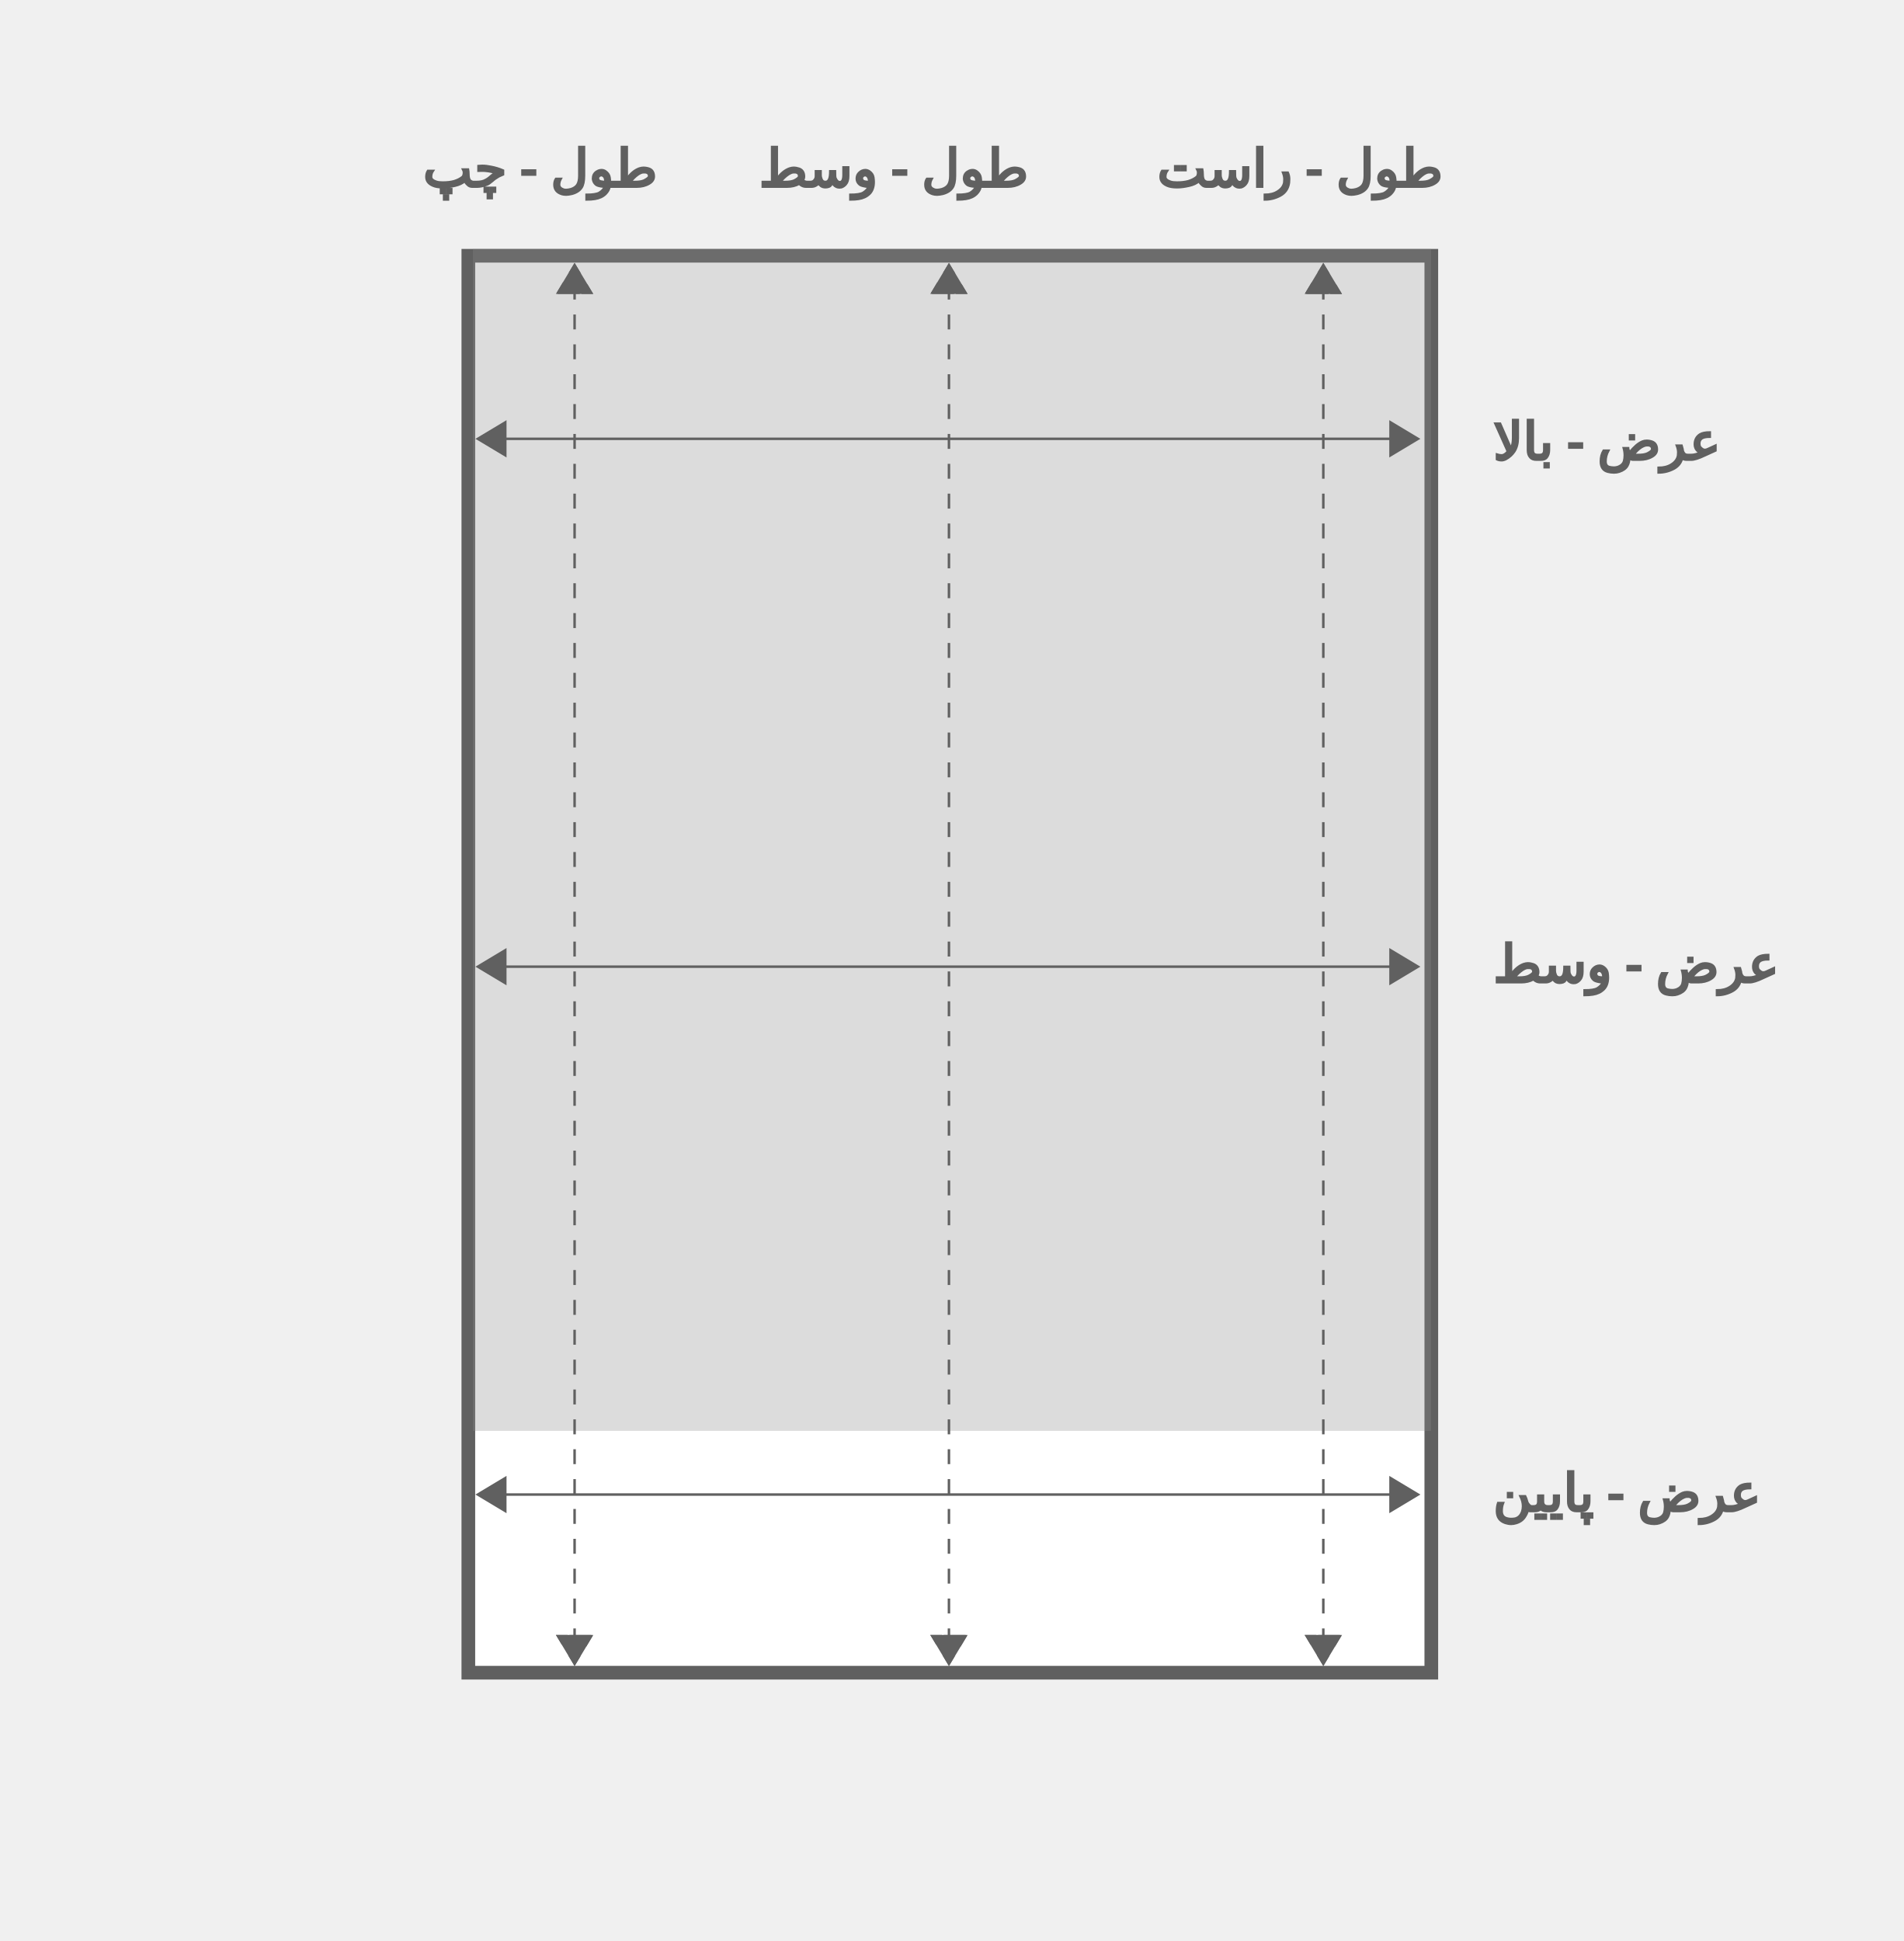
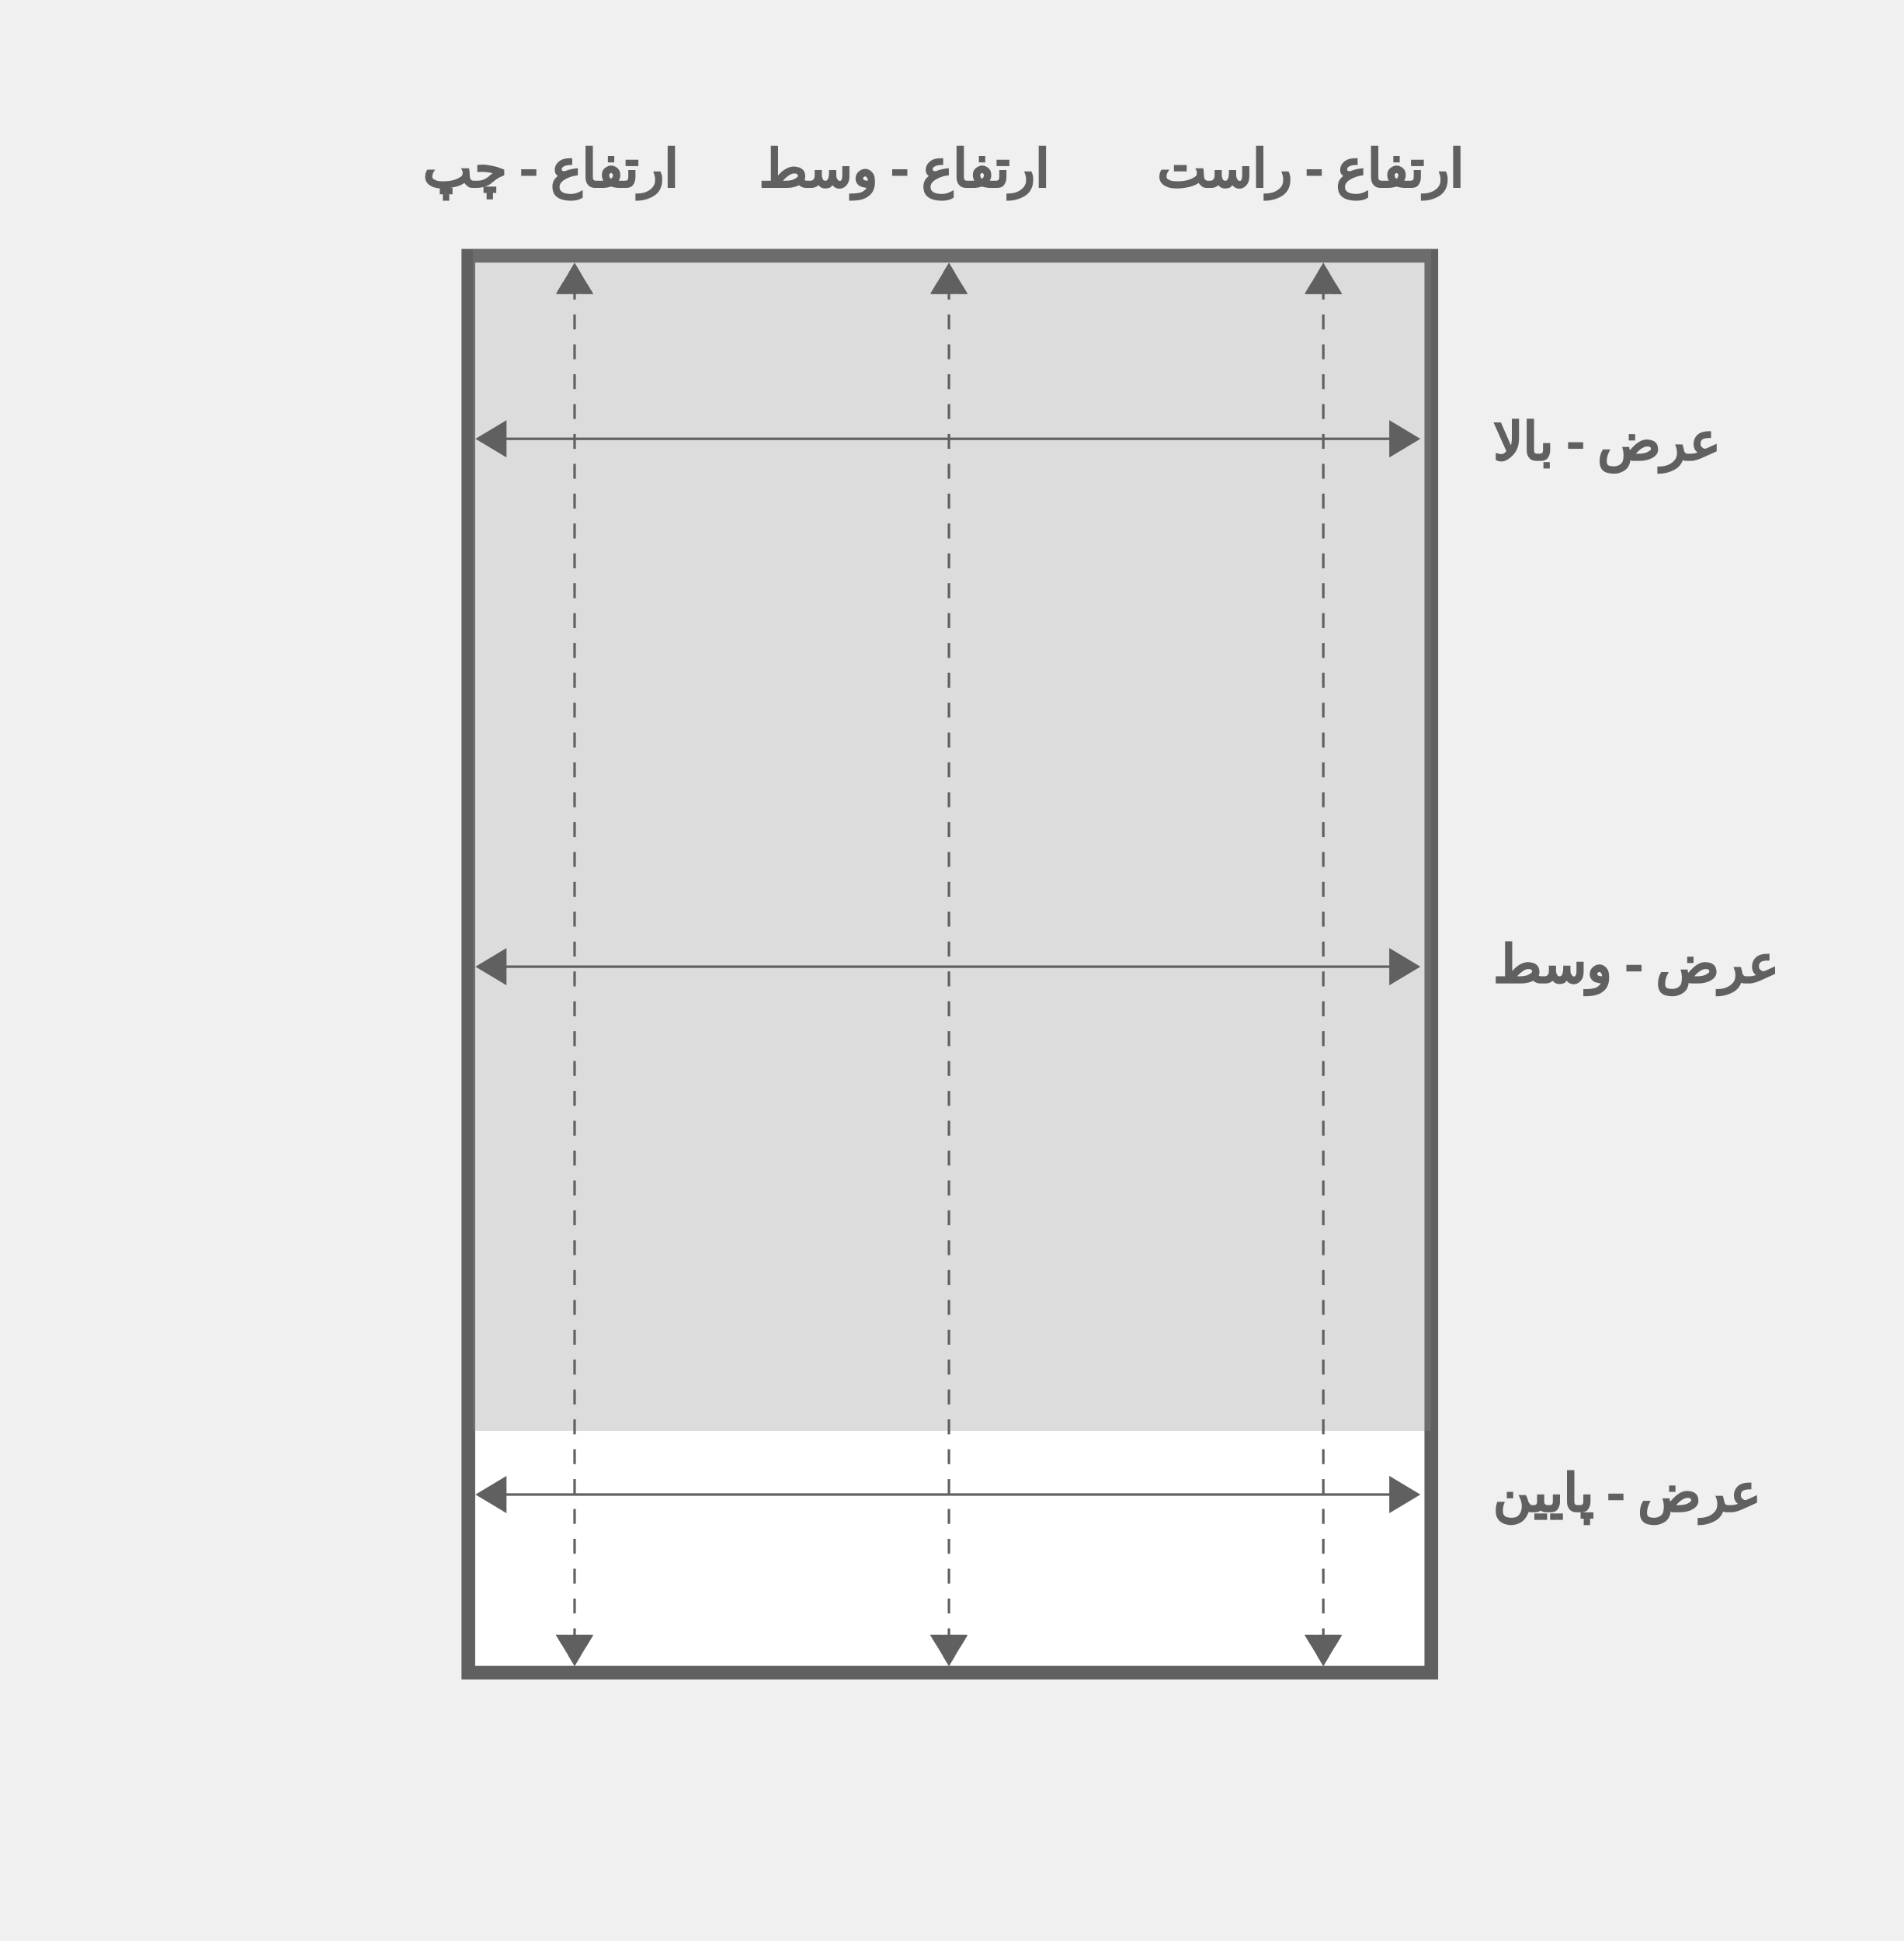
<svg xmlns="http://www.w3.org/2000/svg" width="153" height="156" viewBox="0 0 153 156">
  <defs>
    <style>
	@font-face {
    font-family: "proximanova-nova";

    src: url('http://doopsalta2.com/Fonts/proxima-nova-three.woff2') format('woff2'),
        url('http://doopsalta2.com/Fonts/proxima-nova-three.woff') format('woff'),
        url('http://doopsalta2.com/Fonts/proxima-nova-three.otf') format('opentype');
    font-style: normal;
	}
	
      .cls-1, .cls-4, .cls-7 {
        fill: none;
      }

      .cls-2 {
        fill: #fff;
        stroke-width: 1.1px;
      }

      .cls-2, .cls-4, .cls-6, .cls-7 {
        stroke: #606060;
      }

      .cls-3 {
        fill: rgba(138,138,138,0.3);
      }

      .cls-4, .cls-6, .cls-7 {
        stroke-width: 0.2px;
      }

      .cls-4 {
        stroke-dasharray: 1.2 1.2;
      }

      .cls-5, .cls-6, .cls-8 {
        fill: #606060;
      }

      .cls-5 {
        stroke-dasharray: 1 1;
      }

      .cls-6 {
        font-size: 4.2px;
        font-family:'proximanova-nova',sans-serif;
        font-weight: 200;
      }

      .cls-10, .cls-9 {
        stroke: none;
      }

      .cls-10 {
        fill: #606060;
      }
    </style>
  </defs>
  <g id="Group_85" data-name="Group 85" transform="translate(257.762 -115.937)">
    <rect id="Rectangle_59" data-name="Rectangle 59" class="cls-1" width="153" height="156" transform="translate(-257.762 115.937)" />
    <g id="Rectangle_57" data-name="Rectangle 57" class="cls-2" transform="translate(-220.677 135.942)">
      <rect class="cls-9" width="78.485" height="114.982" />
      <rect class="cls-1" x="0.55" y="0.55" width="77.385" height="113.882" />
    </g>
    <rect id="Rectangle_60" data-name="Rectangle 60" class="cls-3" width="77" height="95" transform="translate(-219.762 135.937)" />
    <g id="Group_77" data-name="Group 77">
      <g id="Group_73" data-name="Group 73" transform="translate(-210.088 137.038) rotate(90)">
        <line id="Line_7" data-name="Line 7" class="cls-4" x2="109.527" transform="translate(1.775 1.5)" />
        <g id="Polygon_1" data-name="Polygon 1" class="cls-5" transform="translate(112.802 0) rotate(90)">
          <path class="cls-9" d="M1.5,0,3,2.5H0Z" />
          <path class="cls-10" d="M 0.558 1.57 L 0.915 1.785 L 0.915 1.7 L 1.915 1.7 L 1.915 2.083 L 2.529 1.715 C 2.529 1.715 2.78 2.133 2.915 2.359 L 2.915 2.359 L 3 2.5 L 2.067 2.5 L 1.915 2.247 L 1.915 2.5 C 1.915 2.5 1.066 2.5 0.933 2.5 L 0.164 2.5 L 0.043 2.428 C 0.043 2.428 0.172 2.213 0.301 1.999 L 0.301 1.999 C 0.302 1.997 0.302 1.996 0.303 1.994 L 0.304 1.993 C 0.305 1.992 0.305 1.992 0.306 1.991 L 0.558 1.57 Z M 1.5 0 L 2.014 0.857 L 1.864 0.948 L 1.758 1.124 L 1.664 1.068 L 1.329 1.269 L 1.034 0.777 L 1.5 0 Z" />
        </g>
        <g id="Polygon_2" data-name="Polygon 2" class="cls-5" transform="translate(0.025 3) rotate(-90)">
          <path class="cls-9" d="M1.5,0,3,2.5H0Z" />
          <path class="cls-10" d="M 0.558 1.57 L 0.915 1.785 L 0.915 1.7 L 1.915 1.7 L 1.915 2.083 L 2.529 1.715 C 2.529 1.715 2.78 2.133 2.915 2.359 L 2.915 2.359 L 3 2.5 L 2.067 2.5 L 1.915 2.247 L 1.915 2.5 C 1.915 2.5 1.066 2.5 0.933 2.5 L 0.164 2.5 L 0.043 2.428 C 0.043 2.428 0.172 2.213 0.301 1.999 L 0.301 1.999 C 0.302 1.997 0.302 1.996 0.303 1.994 L 0.304 1.993 C 0.305 1.992 0.305 1.992 0.306 1.991 L 0.558 1.57 Z M 1.5 0 L 2.014 0.857 L 1.864 0.948 L 1.758 1.124 L 1.664 1.068 L 1.329 1.269 L 1.034 0.777 L 1.5 0 Z" />
        </g>
        <text id="Length_-_Left_" data-name="Length - Left " class="cls-6" transform="translate(-6.1 13.674) rotate(-90)">
-           <tspan x="0" y="0">طول - چپ</tspan>
+           <tspan x="0" y="0">ارتفاع - چپ</tspan>
        </text>
      </g>
      <g id="Group_75" data-name="Group 75" transform="translate(-180.005 137.038) rotate(90)">
        <line id="Line_7-2" data-name="Line 7" class="cls-4" x2="109.527" transform="translate(1.775 1.5)" />
        <g id="Polygon_1-2" data-name="Polygon 1" class="cls-5" transform="translate(112.802 0) rotate(90)">
          <path class="cls-9" d="M1.5,0,3,2.5H0Z" />
          <path class="cls-10" d="M 0.558 1.57 L 0.915 1.785 L 0.915 1.7 L 1.915 1.7 L 1.915 2.083 L 2.529 1.715 C 2.529 1.715 2.78 2.133 2.915 2.359 L 2.915 2.359 L 3 2.5 L 2.067 2.5 L 1.915 2.247 L 1.915 2.5 C 1.915 2.5 1.066 2.5 0.933 2.5 L 0.164 2.5 L 0.043 2.428 C 0.043 2.428 0.172 2.213 0.301 1.999 L 0.301 1.999 C 0.302 1.997 0.302 1.996 0.303 1.994 L 0.304 1.993 C 0.305 1.992 0.305 1.992 0.306 1.991 L 0.558 1.57 Z M 1.5 0 L 2.014 0.857 L 1.864 0.948 L 1.758 1.124 L 1.664 1.068 L 1.329 1.269 L 1.034 0.777 L 1.5 0 Z" />
        </g>
        <g id="Polygon_2-2" data-name="Polygon 2" class="cls-5" transform="translate(0.025 3) rotate(-90)">
          <path class="cls-9" d="M1.5,0,3,2.5H0Z" />
          <path class="cls-10" d="M 0.558 1.57 L 0.915 1.785 L 0.915 1.7 L 1.915 1.7 L 1.915 2.083 L 2.529 1.715 C 2.529 1.715 2.78 2.133 2.915 2.359 L 2.915 2.359 L 3 2.5 L 2.067 2.5 L 1.915 2.247 L 1.915 2.5 C 1.915 2.5 1.066 2.5 0.933 2.5 L 0.164 2.5 L 0.043 2.428 C 0.043 2.428 0.172 2.213 0.301 1.999 L 0.301 1.999 C 0.302 1.997 0.302 1.996 0.303 1.994 L 0.304 1.993 C 0.305 1.992 0.305 1.992 0.306 1.991 L 0.558 1.57 Z M 1.5 0 L 2.014 0.857 L 1.864 0.948 L 1.758 1.124 L 1.664 1.068 L 1.329 1.269 L 1.034 0.777 L 1.5 0 Z" />
        </g>
        <text id="Length_-_Middle_" data-name="Length - Middle " class="cls-6" transform="translate(-6.1 16.757) rotate(-90)">
-           <tspan x="0" y="0">طول - وسط</tspan>
+           <tspan x="0" y="0">ارتفاع - وسط</tspan>
        </text>
      </g>
      <g id="Group_76" data-name="Group 76" transform="translate(-149.921 137.038) rotate(90)">
        <line id="Line_7-3" data-name="Line 7" class="cls-4" x2="109.527" transform="translate(1.775 1.5)" />
        <g id="Polygon_1-3" data-name="Polygon 1" class="cls-5" transform="translate(112.802 0) rotate(90)">
          <path class="cls-9" d="M1.5,0,3,2.5H0Z" />
          <path class="cls-10" d="M 0.558 1.57 L 0.915 1.785 L 0.915 1.7 L 1.915 1.7 L 1.915 2.083 L 2.529 1.715 C 2.529 1.715 2.78 2.133 2.915 2.359 L 2.915 2.359 L 3 2.5 L 2.067 2.5 L 1.915 2.247 L 1.915 2.5 C 1.915 2.5 1.066 2.5 0.933 2.5 L 0.164 2.5 L 0.043 2.428 C 0.043 2.428 0.172 2.213 0.301 1.999 L 0.301 1.999 C 0.302 1.997 0.302 1.996 0.303 1.994 L 0.304 1.993 C 0.305 1.992 0.305 1.992 0.306 1.991 L 0.558 1.57 Z M 1.5 0 L 2.014 0.857 L 1.864 0.948 L 1.758 1.124 L 1.664 1.068 L 1.329 1.269 L 1.034 0.777 L 1.5 0 Z" />
        </g>
        <g id="Polygon_2-3" data-name="Polygon 2" class="cls-5" transform="translate(0.026 3) rotate(-90)">
          <path class="cls-9" d="M1.5,0,3,2.5H0Z" />
          <path class="cls-10" d="M 0.558 1.57 L 0.915 1.785 L 0.915 1.7 L 1.915 1.7 L 1.915 2.083 L 2.529 1.715 C 2.529 1.715 2.78 2.133 2.915 2.359 L 2.915 2.359 L 3 2.5 L 2.067 2.5 L 1.915 2.247 L 1.915 2.5 C 1.915 2.5 1.066 2.5 0.933 2.5 L 0.164 2.5 L 0.043 2.428 C 0.043 2.428 0.172 2.213 0.301 1.999 L 0.301 1.999 C 0.302 1.997 0.302 1.996 0.303 1.994 L 0.304 1.993 C 0.305 1.992 0.305 1.992 0.306 1.991 L 0.558 1.57 Z M 1.5 0 L 2.014 0.857 L 1.864 0.948 L 1.758 1.124 L 1.664 1.068 L 1.329 1.269 L 1.034 0.777 L 1.5 0 Z" />
        </g>
        <text id="Length_-_Right" data-name="Length - Right" class="cls-6" transform="translate(-6.1 14.841) rotate(-90)">
-           <tspan x="0" y="0">طول - راست</tspan>
+           <tspan x="0" y="0">ارتفاع - راست</tspan>
        </text>
      </g>
    </g>
    <g id="Group_74" data-name="Group 74">
      <g id="Group_70" data-name="Group 70" transform="translate(-219.558 148.955)">
        <line id="Line_7-4" data-name="Line 7" class="cls-7" x2="72.689" transform="translate(1.749 2.25)" />
        <g id="Polygon_1-4" data-name="Polygon 1" class="cls-8" transform="translate(75.938 0.75) rotate(90)">
          <path class="cls-9" d="M 2.294 2.1 L 0.706 2.1 L 1.5 0.777 L 2.294 2.1 Z" />
          <path class="cls-10" d="M 1.5 0 L 3 2.5 L 0 2.5 L 1.5 0 Z" />
        </g>
        <g id="Polygon_2-4" data-name="Polygon 2" class="cls-8" transform="translate(0 3.75) rotate(-90)">
          <path class="cls-9" d="M 2.294 2.1 L 0.706 2.1 L 1.5 0.777 L 2.294 2.1 Z" />
          <path class="cls-10" d="M 1.5 0 L 3 2.5 L 0 2.5 L 1.5 0 Z" />
        </g>
        <text id="Width_-_Top" data-name="Width - Top" class="cls-6" transform="translate(81.796 3.924)">
          <tspan x="0" y="0">عرض - بالا</tspan>
        </text>
      </g>
      <g id="Group_71" data-name="Group 71" transform="translate(-219.558 191.379)">
        <line id="Line_7-5" data-name="Line 7" class="cls-7" x2="72.689" transform="translate(1.749 2.25)" />
        <g id="Polygon_1-5" data-name="Polygon 1" class="cls-8" transform="translate(75.938 0.75) rotate(90)">
          <path class="cls-9" d="M 2.294 2.1 L 0.706 2.1 L 1.5 0.777 L 2.294 2.1 Z" />
          <path class="cls-10" d="M 1.5 0 L 3 2.5 L 0 2.5 L 1.5 0 Z" />
        </g>
        <g id="Polygon_2-5" data-name="Polygon 2" class="cls-8" transform="translate(0 3.75) rotate(-90)">
          <path class="cls-9" d="M 2.294 2.1 L 0.706 2.1 L 1.5 0.777 L 2.294 2.1 Z" />
          <path class="cls-10" d="M 1.5 0 L 3 2.5 L 0 2.5 L 1.5 0 Z" />
        </g>
        <text id="Width_-_Middle" data-name="Width - Middle" class="cls-6" transform="translate(81.796 3.5)">
          <tspan x="0" y="0">عرض - وسط</tspan>
        </text>
      </g>
      <g id="Group_72" data-name="Group 72" transform="translate(-219.558 233.805)">
        <line id="Line_7-6" data-name="Line 7" class="cls-7" x2="72.689" transform="translate(1.749 2.25)" />
        <g id="Polygon_1-6" data-name="Polygon 1" class="cls-8" transform="translate(75.938 0.75) rotate(90)">
          <path class="cls-9" d="M 2.294 2.1 L 0.706 2.1 L 1.5 0.777 L 2.294 2.1 Z" />
          <path class="cls-10" d="M 1.5 0 L 3 2.5 L 0 2.5 L 1.5 0 Z" />
        </g>
        <g id="Polygon_2-6" data-name="Polygon 2" class="cls-8" transform="translate(0 3.749) rotate(-90)">
          <path class="cls-9" d="M 2.294 2.1 L 0.706 2.1 L 1.5 0.777 L 2.294 2.1 Z" />
          <path class="cls-10" d="M 1.5 0 L 3 2.5 L 0 2.5 L 1.5 0 Z" />
        </g>
        <text id="Width_-_Bottom" data-name="Width - Bottom" class="cls-6" transform="translate(81.796 3.575)">
          <tspan x="0" y="0">عرض - پایین</tspan>
        </text>
      </g>
    </g>
  </g>
</svg>
